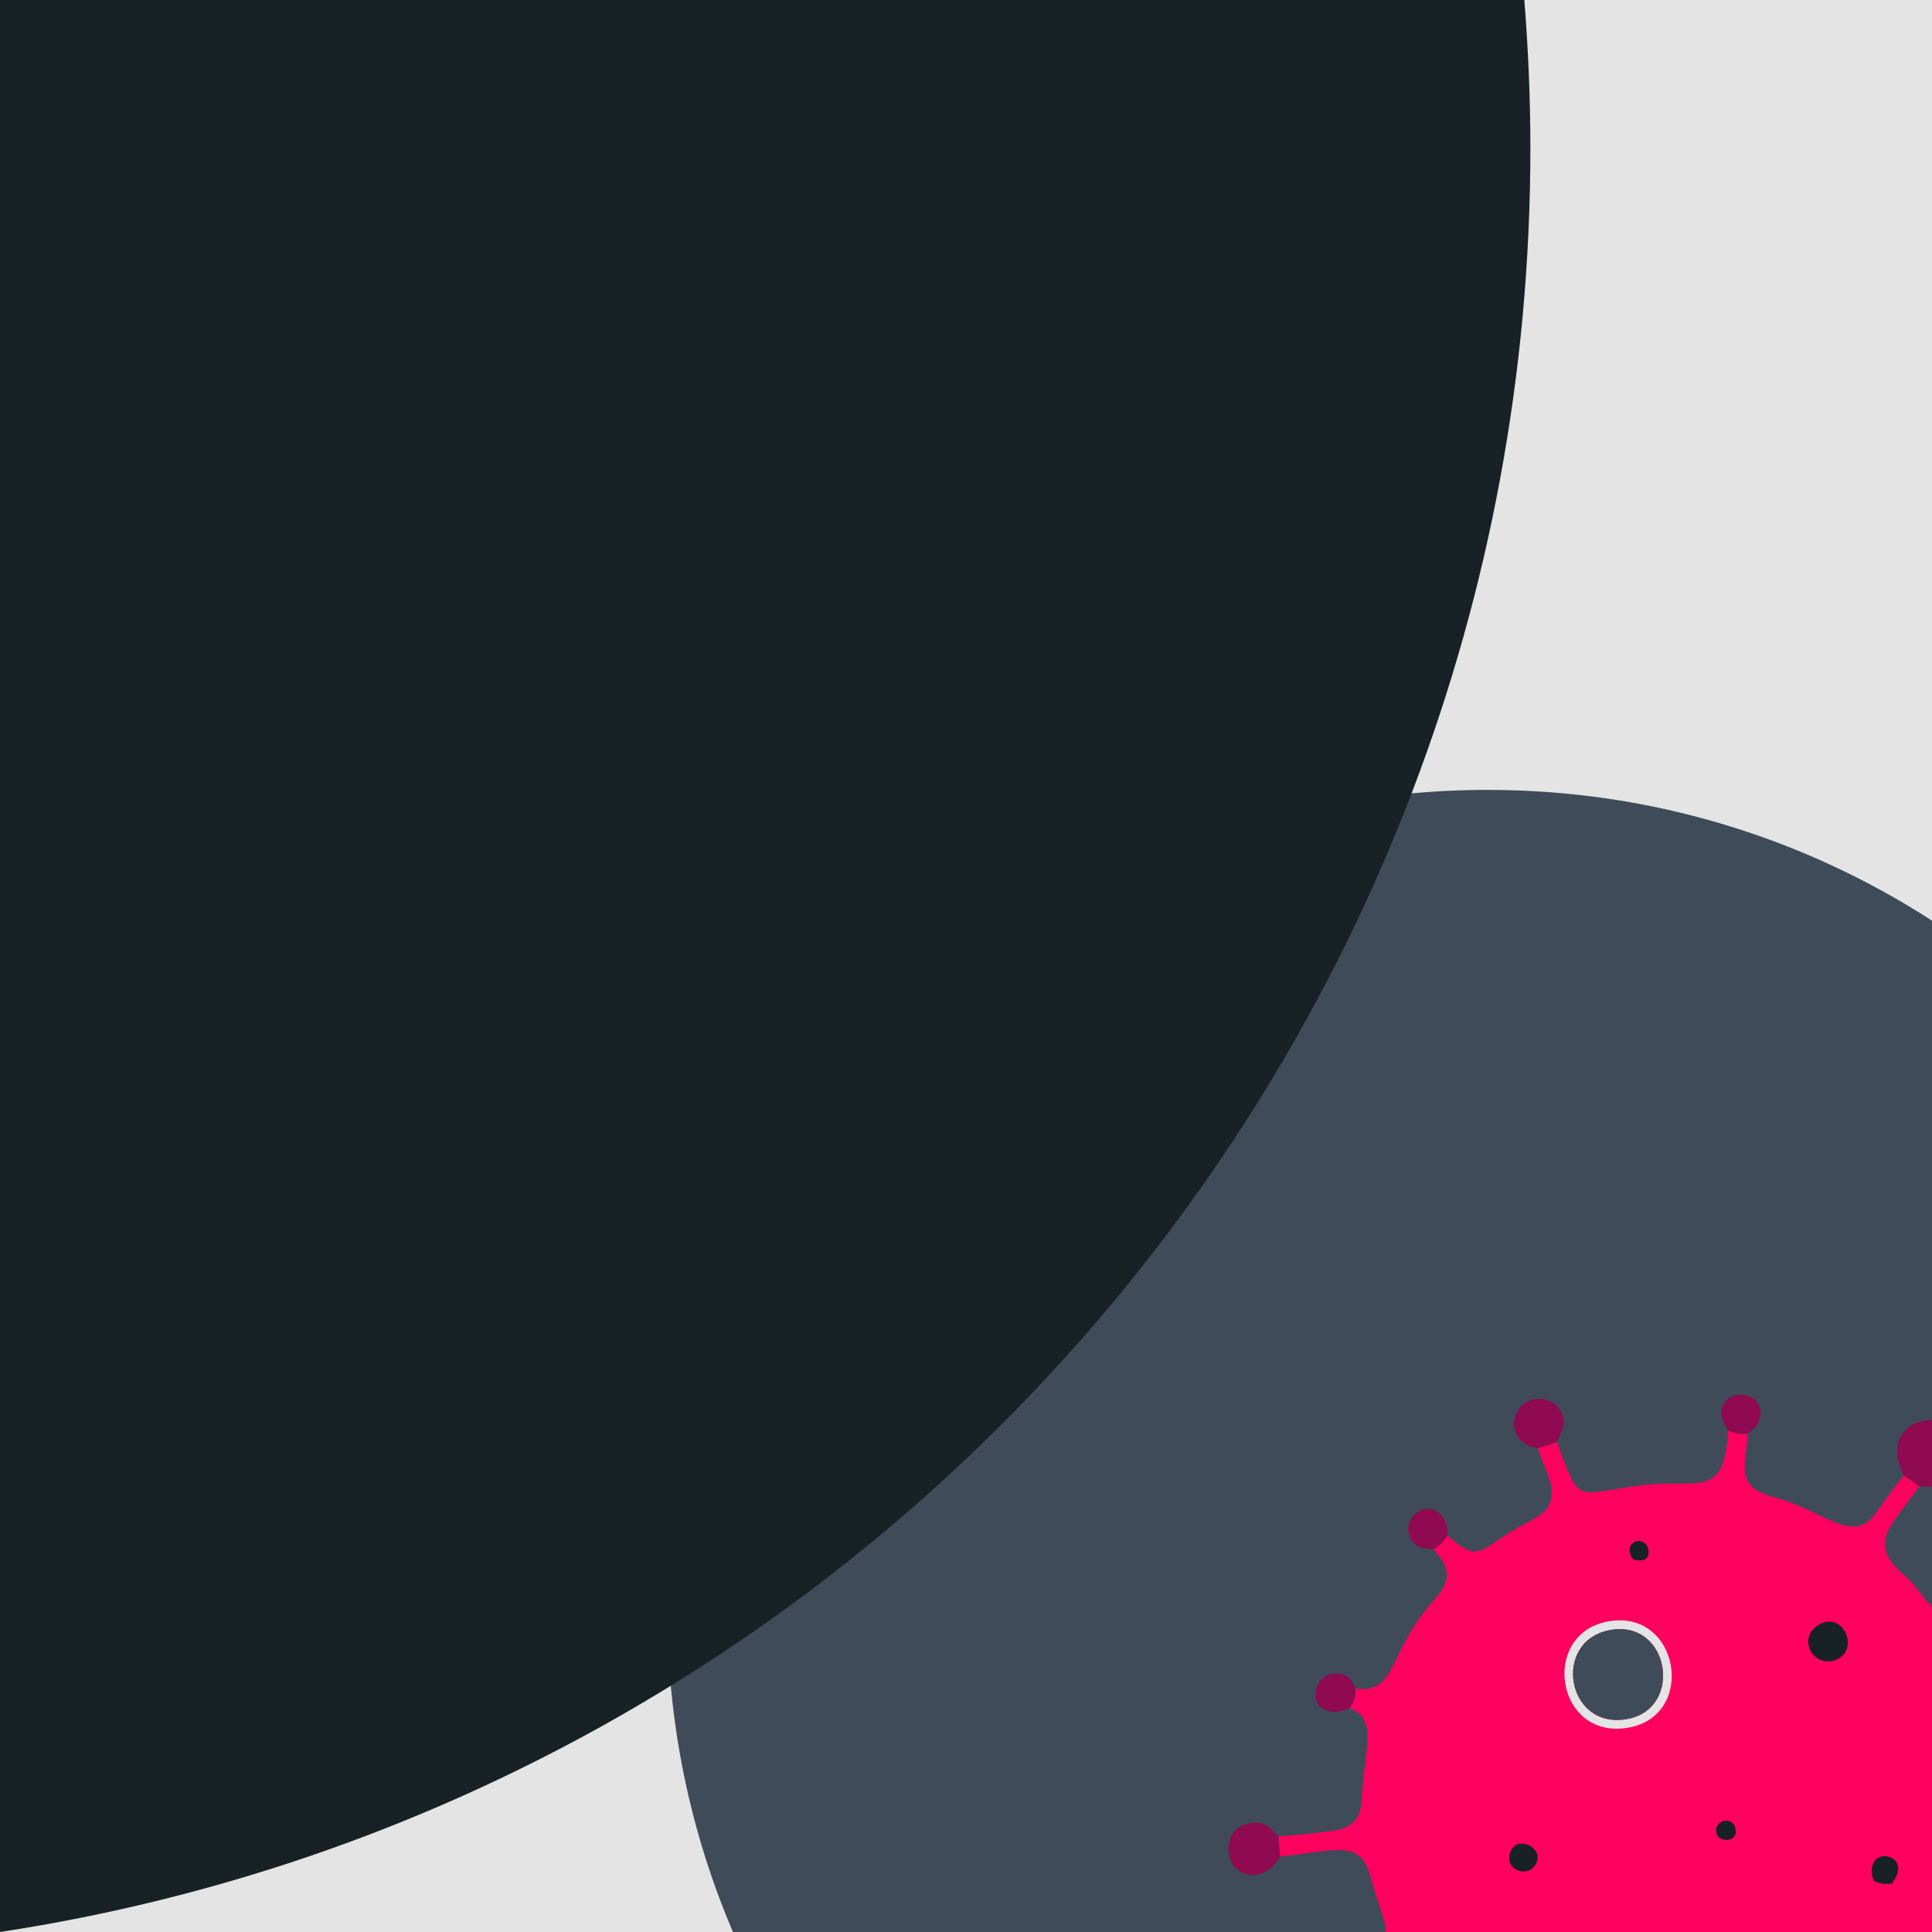
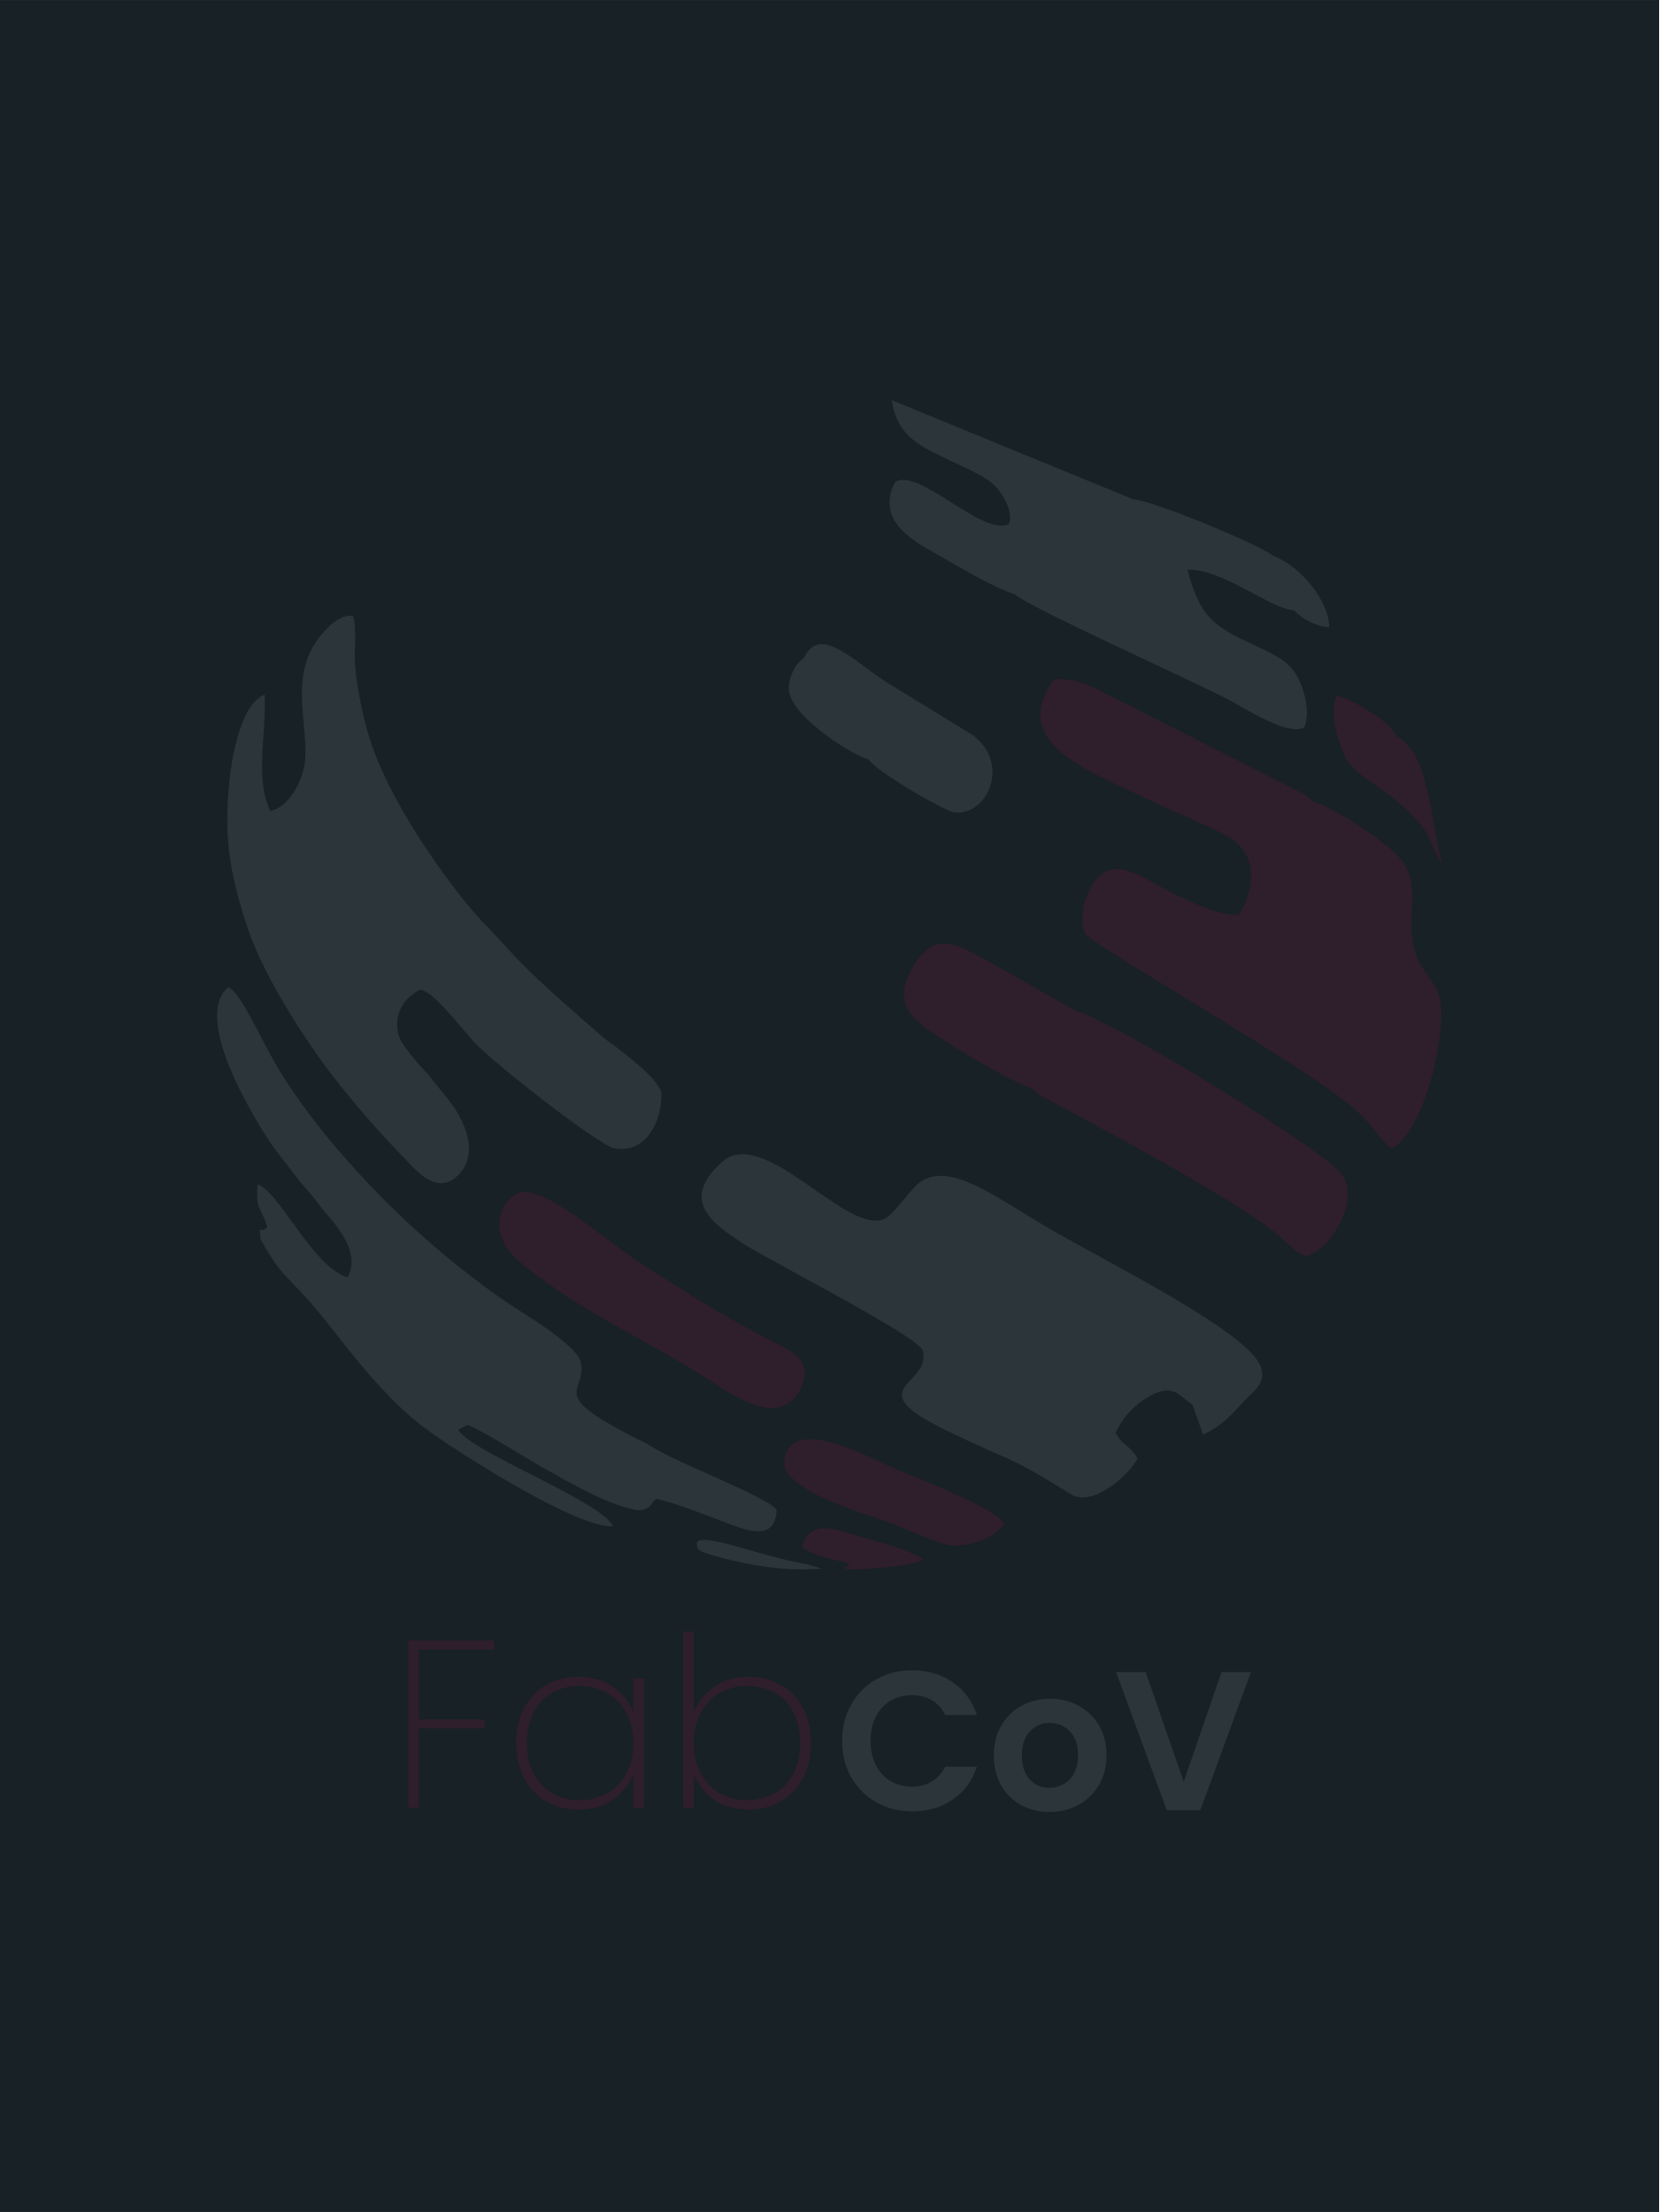
- <svg xmlns="http://www.w3.org/2000/svg" xml:space="preserve" width="169.333mm" height="169.333mm" version="1.1" style="shape-rendering:geometricPrecision; text-rendering:geometricPrecision; image-rendering:optimizeQuality; fill-rule:evenodd; clip-rule:evenodd" viewBox="0 0 16933 16933">
+ <svg xmlns="http://www.w3.org/2000/svg" xml:space="preserve" width="127mm" height="169.333mm" version="1.1" style="shape-rendering:geometricPrecision; text-rendering:geometricPrecision; image-rendering:optimizeQuality; fill-rule:evenodd; clip-rule:evenodd" viewBox="0 0 12700 16933">
  <defs>
    <style type="text/css">
   
-     .fil7 {fill:none}
-     .fil6 {fill:#172126}
-     .fil1 {fill:#3F4B59}
-     .fil5 {fill:#8F0A51}
-     .fil3 {fill:#E4E4E4}
-     .fil0 {fill:#E4E4E4}
-     .fil4 {fill:#FEFEFE}
-     .fil2 {fill:#FF005E}
+     .fil0 {fill:#172126}
+     .fil2 {fill:#E4E4E4;fill-opacity:0.102}
+     .fil1 {fill:#FF005E;fill-opacity:0.102}
+     .fil4 {fill:#E4E4E4;fill-rule:nonzero;fill-opacity:0.102}
+     .fil3 {fill:#FF005E;fill-rule:nonzero;fill-opacity:0.102}
   
  </style>
-     <clipPath id="id0">
-       <path d="M16933 8069l0 8864 -10509 0c-370,-866 -575,-1819 -575,-2821 0,-3970 3218,-7189 7189,-7189 1436,0 2773,421 3895,1146z" />
-     </clipPath>
  </defs>
  <g id="Capa_x0020_1">
-     <rect class="fil0" width="16933" height="16933" />
-     <path class="fil1" d="M16933 8069l0 8864 -10509 0c-370,-866 -575,-1819 -575,-2821 0,-3970 3218,-7189 7189,-7189 1436,0 2773,421 3895,1146z" />
-     <g style="clip-path:url(#id0)">
-       <g id="_3077429330400">
-         <g>
-           <path id="1" class="fil2" d="M13643 12639l-164 54c29,103 119,276 122,376 6,207 -161,230 -389,375 -266,169 -273,233 -525,14 -53,70 -52,74 -124,121 53,65 196,194 61,375 -40,53 -70,85 -115,141 -355,437 -272,743 -629,706 -2,97 -17,105 -49,169 249,103 129,326 103,805 -9,166 -80,244 -244,269 -146,22 -333,40 -486,52l14 174c463,-38 703,-171 796,185 117,455 265,511 -105,727 27,41 53,83 67,155 396,-164 333,-89 552,178 349,425 486,368 39,893 90,30 84,52 136,96 118,-92 213,-348 391,-367 134,-14 399,170 543,229 151,61 446,124 529,221 112,133 6,491 -14,669l169 18c43,-198 24,-554 177,-645 82,-49 588,-58 753,-89 218,-40 478,-189 625,-16 72,85 206,440 273,571 48,-28 77,-60 161,-64 -225,-549 -418,-658 -67,-890 117,-77 334,-257 406,-273 195,-43 327,164 436,240 42,-42 65,-67 107,-116 -66,-105 -348,-230 -252,-472 15,-38 207,-309 291,-479 41,-83 81,-174 117,-268 162,-428 58,-488 657,-393 -10,-92 0,-110 27,-178 -689,-20 -441,-264 -547,-881 -38,-224 -102,-364 -154,-559 -66,-248 137,-329 301,-398 -44,-50 -73,-70 -76,-156 -153,69 -320,219 -486,47l-313 -383c-85,-96 -301,-220 -219,-435 33,-88 223,-323 285,-411l-137 -93c-4,3 -9,4 -11,11l-137 181c-41,57 -98,147 -142,189 -173,168 -375,-23 -709,-148 -77,-29 -178,-51 -247,-82 -224,-102 -130,-279 -124,-518 -90,5 -98,-3 -169,-28 -42,616 -245,415 -769,481 -594,76 -519,177 -735,-380z" />
-           <path class="fil3" d="M14115 14286c520,-91 642,689 149,780 -539,100 -666,-690 -149,-780zm-21 -75c-601,110 -458,1043 178,931 604,-106 446,-1045 -178,-931z" />
-           <path class="fil4" d="M14650 17386c192,-89 251,169 134,231 -76,40 -167,10 -195,-58 -37,-91 6,-147 61,-173zm261 186c104,-261 -321,-414 -400,-138 -79,277 301,389 400,138z" />
-           <g>
-             <path class="fil5" d="M16686 12933l137 93c429,56 493,-389 268,-532 -129,-82 -312,-49 -392,41 -112,126 -73,262 -13,398z" />
-             <path class="fil5" d="M17192 17992c-42,49 -65,74 -107,116 -79,420 312,490 459,308 76,-95 82,-253 5,-355 -86,-113 -205,-106 -357,-69z" />
-             <path class="fil5" d="M14321 19274l-169 -18c-111,41 -198,115 -194,256 4,123 97,228 216,243 271,33 413,-306 147,-481z" />
-             <path class="fil5" d="M11218 16270l-14 -174c-55,-65 -131,-154 -283,-110 -103,29 -167,128 -154,248 24,230 323,285 451,36z" />
-             <path class="fil5" d="M11976 17337c-14,-72 -40,-114 -67,-155 -93,-33 -180,-82 -285,1 -68,54 -109,165 -59,270 83,176 397,173 411,-116z" />
-             <path class="fil5" d="M13479 12693l164 -54c37,-78 101,-158 31,-281 -38,-67 -143,-126 -260,-86 -188,64 -216,376 65,421z" />
-             <path class="fil5" d="M11831 14970c32,-64 47,-72 49,-169 -35,-73 -45,-119 -148,-132 -86,-11 -158,41 -183,97 -83,187 96,296 282,204z" />
-             <path class="fil5" d="M15147 12538c71,25 79,33 169,28 149,-90 160,-281 2,-333 -94,-31 -177,12 -208,68 -54,96 1,177 37,237z" />
-             <path class="fil5" d="M12563 13579c72,-47 71,-51 124,-121 9,-216 -178,-301 -297,-177 -45,48 -67,129 -26,204 42,77 93,86 199,94z" />
-             <path class="fil5" d="M16149 19095c-21,70 -41,145 6,212 35,49 117,89 198,61 158,-52 168,-287 -43,-337 -84,4 -113,36 -161,64z" />
-             <path class="fil5" d="M18032 16202c-27,68 -37,86 -27,178 166,226 321,51 336,-23 20,-94 -34,-164 -88,-192 -92,-49 -161,-3 -221,37z" />
-             <path class="fil5" d="M12703 18504c-52,-44 -46,-66 -136,-96 -222,12 -257,226 -128,315 147,101 294,-16 264,-219z" />
-             <path class="fil5" d="M17556 14208c3,86 32,106 76,156 167,33 280,-77 201,-212 -73,-124 -231,-98 -277,56z" />
-           </g>
-           <path class="fil1" d="M14115 14286c-517,90 -390,880 149,780 493,-91 371,-871 -149,-780z" />
-           <path class="fil1" d="M14650 17386c-55,26 -98,82 -61,173 28,68 119,98 195,58 117,-62 58,-320 -134,-231z" />
-           <g>
-             <path class="fil6" d="M15951 14235c-214,114 -58,392 140,312 212,-86 68,-423 -140,-312z" />
-             <path class="fil6" d="M13456 16346c89,-141 -137,-259 -208,-136 -92,162 129,261 208,136z" />
-             <path class="fil6" d="M16579 16509c219,-267 -262,-359 -159,-27 50,24 80,34 159,27z" />
-             <path class="fil6" d="M14309 13664c171,57 159,-102 104,-141 -72,-51 -181,20 -104,141z" />
-             <path class="fil6" d="M15213 16053c0,-133 -164,-115 -172,-16 -9,111 172,120 172,16z" />
-           </g>
-         </g>
+     <rect class="fil0" width="12700" height="16933" />
+     <g id="_2090068980096">
+       <g>
+         <path class="fil1" d="M10043 6131c-5,-7 1,-8 -30,-31 -14,-10 -37,-23 -60,-35l-1331 -677c-275,-130 -339,-198 -554,-189 -355,495 270,699 701,912 197,97 414,178 610,282 364,193 114,601 103,607 -184,25 -574,-201 -727,-283 -139,-74 -266,-102 -366,16 -66,79 -141,266 -86,409 32,85 1768,1055 2109,1387 83,81 169,209 235,262 161,-58 299,-442 344,-676 115,-591 -29,-541 -136,-769 -133,-282 68,-571 -164,-805 -107,-108 -459,-350 -648,-410z" />
+         <path class="fil1" d="M8235 7738l-620 -353c-277,-148 -460,-294 -641,40 -167,308 89,433 288,561 180,116 447,273 658,358 17,37 44,43 100,73 446,238 1391,743 1737,1015 83,65 143,153 246,183 188,-47 448,-473 234,-664 -297,-268 -1704,-1126 -2002,-1213z" />
+         <path class="fil1" d="M7690 11661c-90,-126 -668,-346 -840,-419 -204,-86 -815,-431 -847,-49 -17,212 616,395 791,458 139,50 326,139 448,173 128,35 370,-39 448,-163z" />
+         <path class="fil1" d="M10689 5637c-19,-102 -375,-305 -458,-313 -64,157 14,346 73,494 11,8 42,47 69,74 120,116 340,206 531,461 54,71 78,193 134,252 -37,-124 -64,-354 -106,-525 -42,-169 -85,-365 -243,-443z" />
+         <path class="fil1" d="M5546 10643c44,23 57,30 97,52 357,196 477,1 511,-139 47,-194 -192,-248 -350,-346 -296,-151 -596,-347 -869,-520 -328,-208 -788,-645 -980,-553 -110,52 -242,300 21,521 501,419 1085,644 1570,985z" />
+         <path class="fil1" d="M6507 11969c2,25 9,-38 -19,15 -34,64 -33,-40 -6,32 140,-3 503,-22 590,-79 -129,-78 -316,-126 -473,-171 -182,-52 -392,-152 -463,72 75,69 228,98 371,131z" />
+         <path class="fil2" d="M6156 5035c-70,46 -120,151 -118,239 5,217 537,535 609,537 58,97 586,398 656,408 249,34 442,-372 140,-594l-645 -395c-256,-163 -524,-455 -642,-195z" />
+         <path class="fil2" d="M3507 10945l68 -36c73,12 449,253 567,318 205,114 488,287 732,333 28,5 74,-4 101,-30l46 -57c161,37 328,105 493,167 165,61 416,184 431,-78 -27,-89 -799,-374 -988,-507 -808,-399 -461,-375 -511,-625 -28,-140 -453,-379 -606,-487 -473,-335 -879,-705 -1257,-1146 -141,-164 -310,-384 -441,-597 -132,-215 -301,-612 -395,-643 -280,237 210,1022 319,1185 55,82 119,157 181,241 61,83 129,147 189,231 78,110 345,344 224,564 -266,-80 -521,-655 -687,-712 -23,191 34,189 73,328 -60,65 -65,-48 -51,89 15,41 101,177 140,225 67,86 213,217 348,390 213,272 472,611 766,832 222,167 1166,773 1444,754 -97,-198 -1085,-566 -1186,-739z" />
+         <path class="fil2" d="M4720 8018c-44,-33 -90,-65 -123,-94 -215,-190 -502,-433 -694,-644l-166 -179c-95,-94 -214,-239 -333,-402 -212,-290 -462,-692 -573,-1040 -61,-192 -111,-467 -115,-607 -2,-60 2,-117 4,-175l-6 -120c-2,-7 -5,-15 -6,-21 -2,-6 -4,-14 -7,-21 -115,-22 -246,138 -298,223 -194,318 -11,698 -82,961 -35,132 -125,279 -251,310 -122,-245 -29,-594 -44,-893 -197,78 -288,562 -286,977 0,277 66,543 153,804 137,415 504,958 720,1224 194,239 335,394 525,590 62,63 206,221 347,105 206,-171 69,-457 -74,-624l-132 -165c-6,-6 -209,-217 -230,-309 -34,-149 30,-265 161,-341 91,-12 327,301 417,398 157,170 956,792 1075,815 242,47 371,-211 361,-433 -14,-24 -26,-44 -37,-62 -47,-73 -228,-219 -306,-277z" />
+         <path class="fil2" d="M6165 11972c-353,-60 -797,-249 -832,-162 6,62 6,65 191,115 251,67 502,103 768,83l-127 -36z" />
+         <path class="fil2" d="M9905 4672c56,63 174,126 270,130 0,-189 -208,-468 -434,-549 -75,-73 -929,-429 -1062,-429l-1853 -761c41,289 231,358 477,477 107,51 225,100 301,168 71,64 155,210 119,303 -199,102 -686,-435 -871,-322 -150,291 126,444 302,544 153,86 447,265 617,318 86,88 1358,662 1631,804 130,68 446,278 580,216 55,-117 -2,-311 -62,-410 -69,-114 -197,-164 -325,-225 -303,-143 -409,-208 -505,-575 264,-11 633,301 815,311z" />
+         <path class="fil2" d="M7063 10339c71,271 -506,278 182,612 551,267 444,171 951,487 164,103 439,-137 512,-272 -48,-96 -120,-101 -168,-198 60,-131 159,-225 263,-282 180,-98 217,-3 325,66l81 230c137,-62 212,-144 309,-251 75,-83 223,-167 93,-336 -220,-287 -1242,-786 -1648,-1031 -361,-217 -701,-469 -919,-316 -72,51 -182,223 -256,272 -275,181 -938,-722 -1264,-423 -319,291 -77,465 158,619 202,132 1354,717 1381,823z" />
+       </g>
+       <g>
+         <path class="fil3" d="M3784 12558l0 70 -578 0 0 534 505 0 0 69 -505 0 0 608 -82 0 0 -1281 660 0zm166 785c0,-102 20,-192 61,-268 41,-77 97,-136 170,-177 72,-42 155,-62 247,-62 105,0 193,25 266,76 73,51 124,116 153,195l0 -259 83 0 0 991 -83 0 0 -261c-29,80 -80,146 -154,198 -73,52 -162,77 -265,77 -92,0 -175,-21 -247,-63 -73,-42 -129,-101 -170,-178 -41,-78 -61,-167 -61,-269zm897 0c0,-87 -18,-163 -53,-229 -36,-66 -85,-118 -147,-153 -62,-36 -132,-54 -208,-54 -80,0 -151,17 -212,52 -60,34 -108,85 -142,150 -34,66 -51,144 -51,234 0,90 17,167 51,233 34,66 82,116 143,152 62,35 132,52 211,52 76,0 146,-18 209,-53 62,-36 111,-87 147,-154 35,-66 52,-143 52,-230zm464 -234c30,-80 82,-146 155,-197 73,-51 161,-76 264,-76 93,0 175,20 247,62 73,41 129,100 170,177 41,76 61,166 61,268 0,102 -20,191 -61,269 -41,77 -97,136 -170,178 -72,42 -154,63 -247,63 -103,0 -192,-25 -265,-76 -74,-51 -125,-117 -154,-197l0 259 -82 0 0 -1350 82 0 0 620zm813 234c0,-90 -17,-168 -51,-234 -34,-65 -82,-116 -143,-150 -62,-35 -132,-52 -213,-52 -76,0 -146,18 -208,54 -62,35 -110,87 -145,153 -36,66 -53,142 -53,229 0,87 17,164 53,230 35,67 83,118 145,154 62,35 132,53 208,53 81,0 151,-17 213,-52 61,-36 109,-86 143,-152 34,-66 51,-143 51,-233z" />
+         <path class="fil4" d="M6446 13327c0,-104 23,-197 70,-279 47,-83 111,-147 192,-193 82,-46 173,-69 274,-69 118,0 221,31 310,91 89,61 151,145 186,252l-243 0c-25,-51 -59,-89 -103,-114 -43,-25 -94,-38 -152,-38 -61,0 -116,15 -164,43 -48,29 -85,70 -112,122 -27,53 -40,114 -40,185 0,70 13,131 40,184 27,53 64,94 112,123 48,28 103,43 164,43 58,0 109,-13 152,-39 44,-26 78,-64 103,-114l243 0c-35,108 -97,192 -185,252 -88,60 -192,90 -311,90 -101,0 -192,-23 -274,-69 -81,-46 -145,-110 -192,-191 -47,-82 -70,-175 -70,-279zm1587 544c-81,0 -154,-18 -218,-54 -65,-36 -116,-87 -153,-152 -36,-66 -55,-142 -55,-227 0,-86 19,-162 57,-228 38,-65 90,-116 155,-152 66,-36 139,-54 220,-54 81,0 154,18 219,54 66,36 118,87 156,152 38,66 56,142 56,228 0,85 -19,161 -58,227 -39,65 -91,116 -157,152 -66,36 -140,54 -222,54zm0 -185c38,0 74,-9 108,-28 34,-19 61,-47 81,-84 20,-38 30,-83 30,-136 0,-80 -21,-142 -62,-184 -42,-43 -94,-65 -154,-65 -61,0 -111,22 -152,65 -41,42 -62,104 -62,184 0,79 20,141 60,184 40,42 90,64 151,64zm1543 -886l-388 1057 -257 0 -388 -1057 227 0 291 840 289 -840 226 0z" />
      </g>
    </g>
-     <path class="fil7" d="M16933 8069l0 8864 -10509 0c-370,-866 -575,-1819 -575,-2821 0,-3970 3218,-7189 7189,-7189 1436,0 2773,421 3895,1146z" />
-     <path class="fil6" d="M0 0l13360 0c34,428 53,860 53,1297 0,7919 -5818,14478 -13413,15636l0 -16933z" />
  </g>
</svg>
